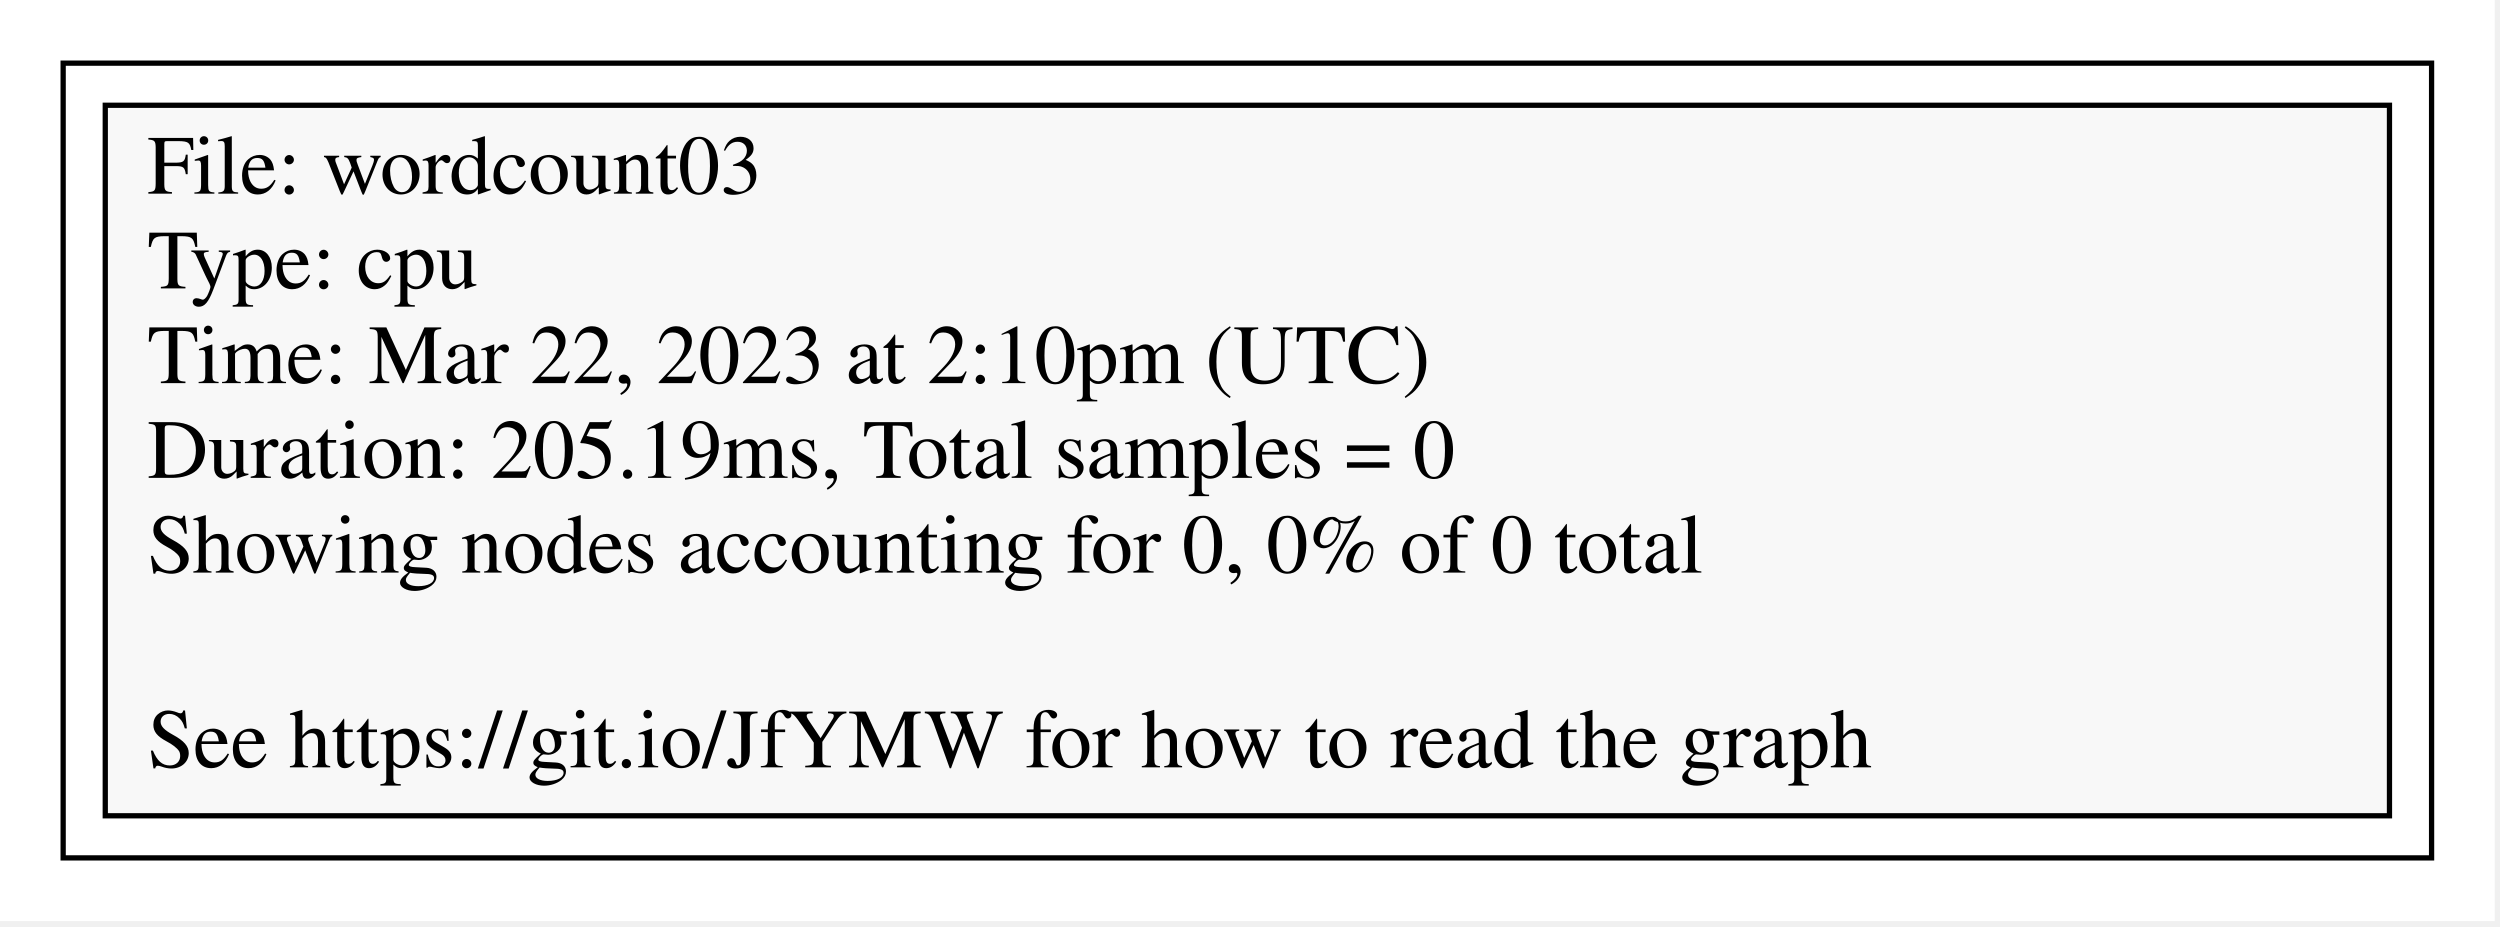
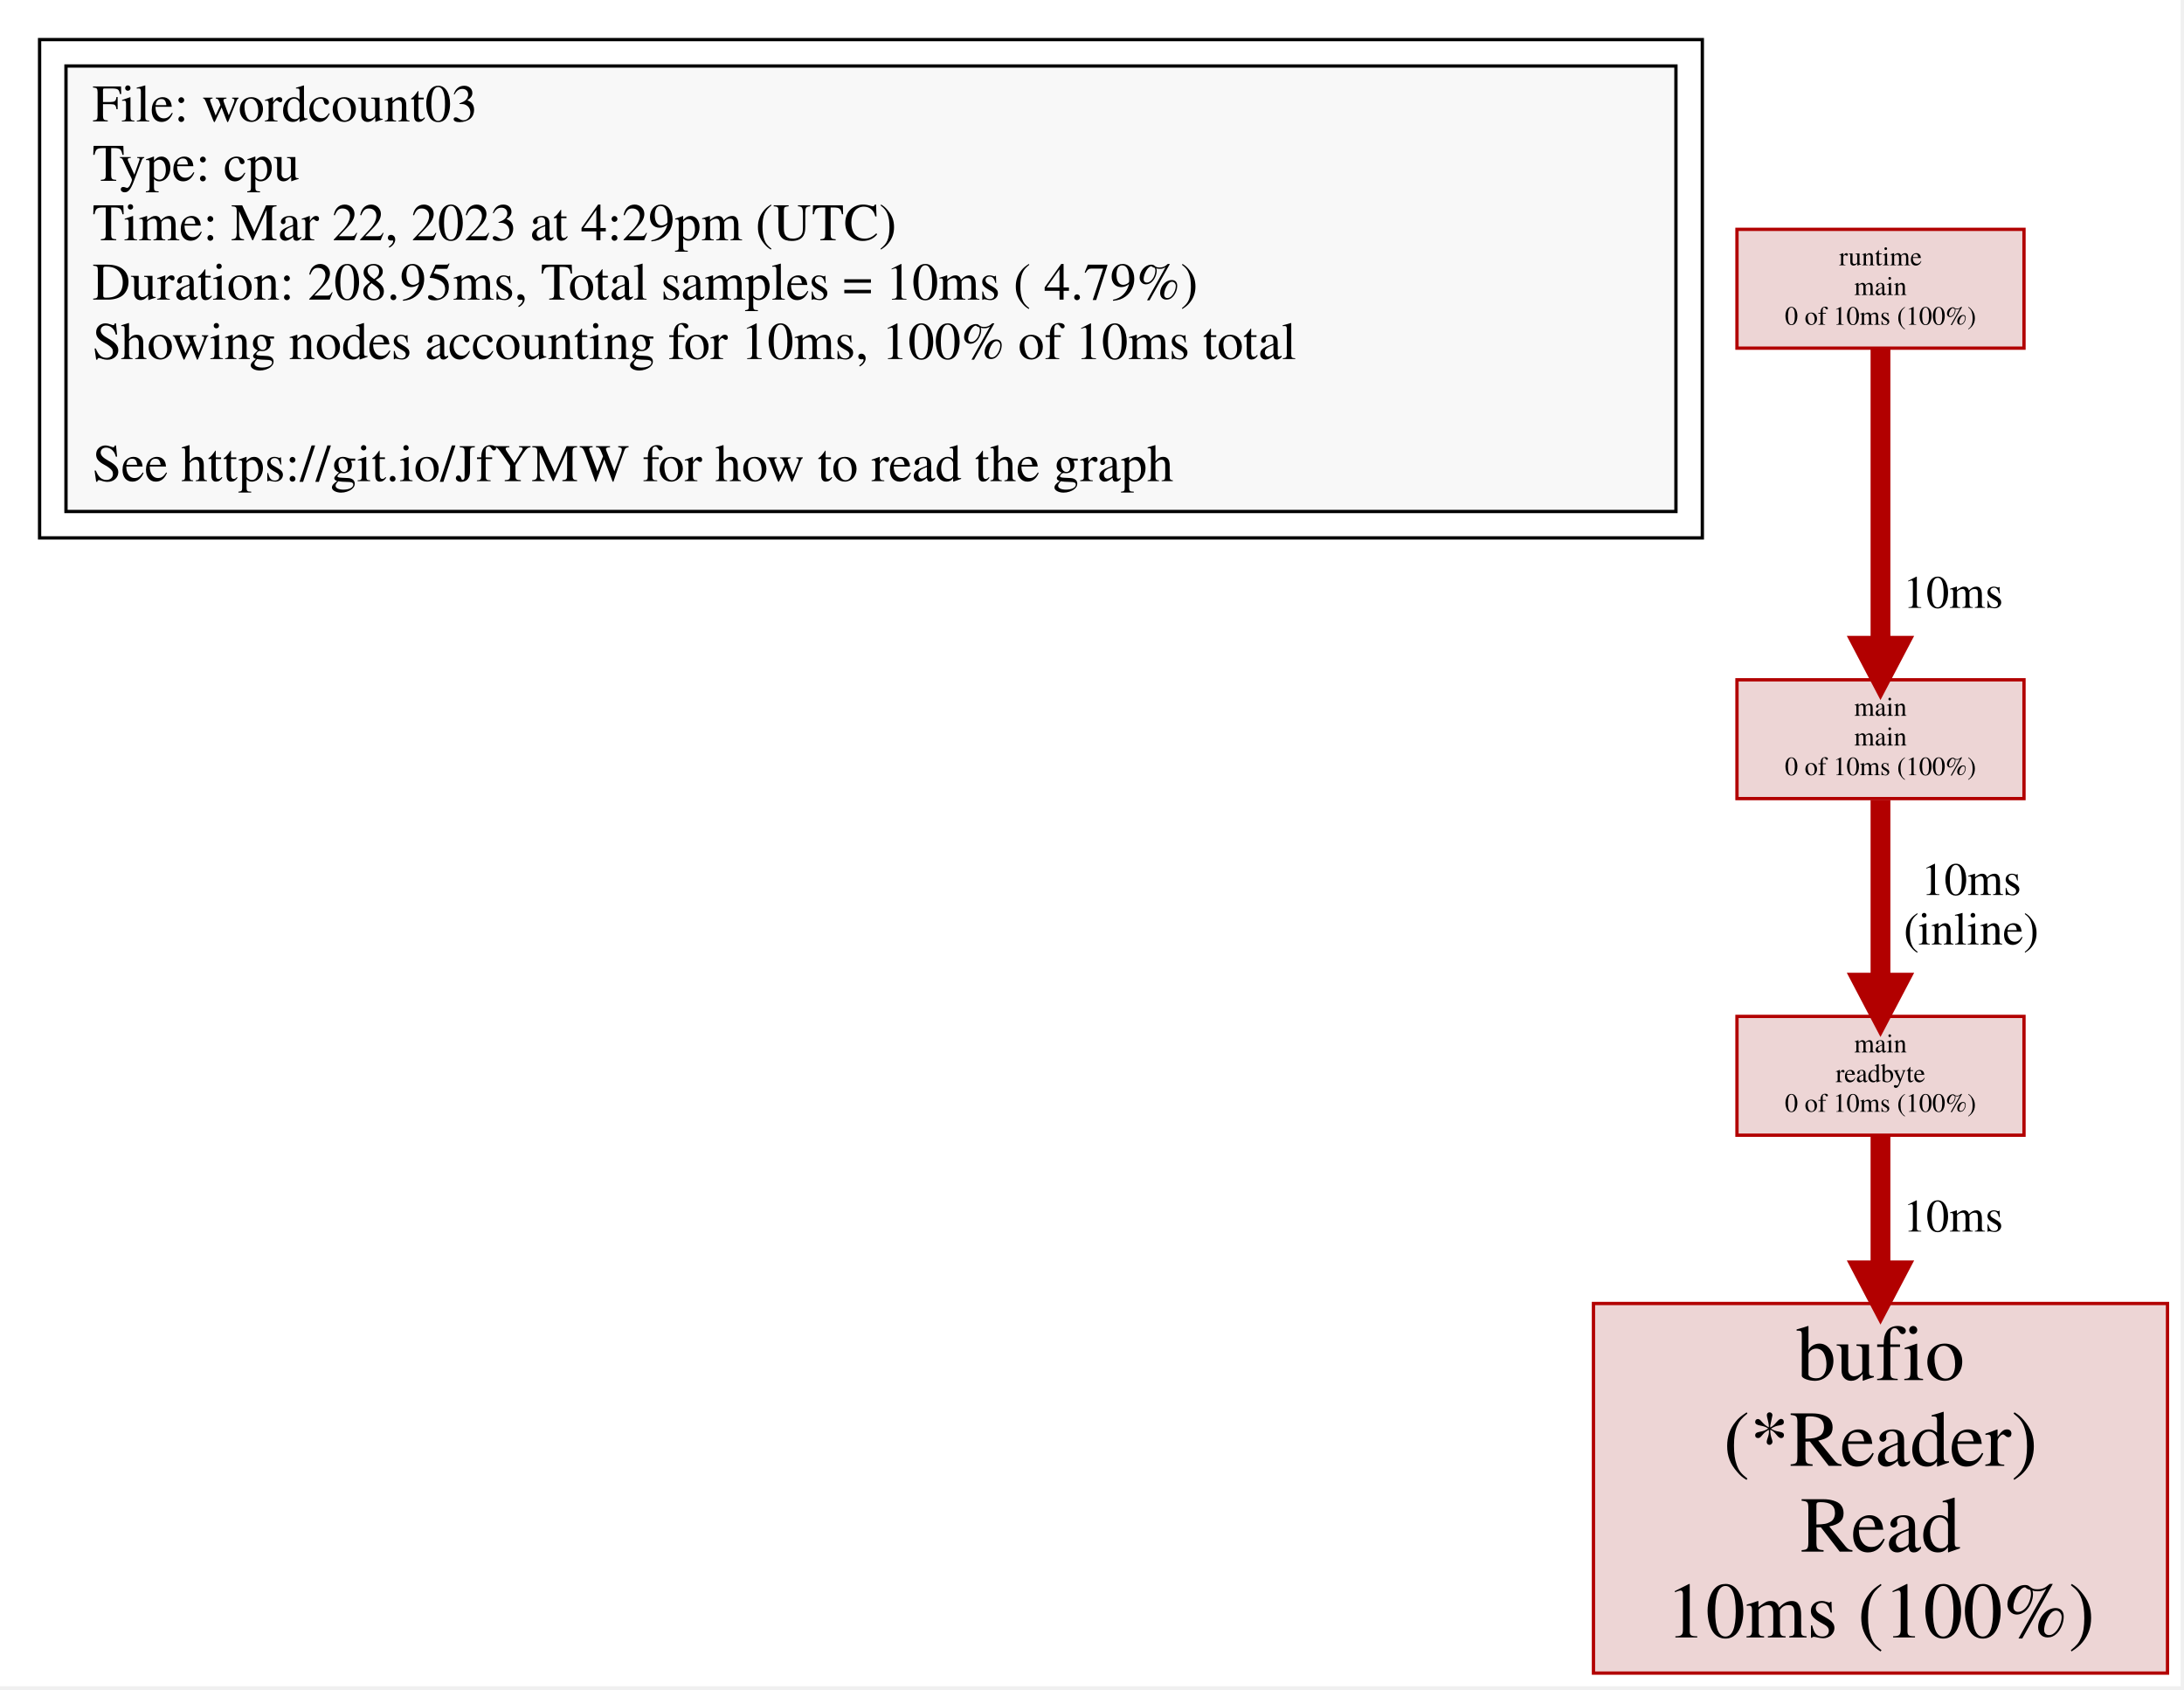
<svg xmlns="http://www.w3.org/2000/svg" xmlns:xlink="http://www.w3.org/1999/xlink" width="100%" height="100%">
  <g id="viewport" transform="scale(0.5,0.5) translate(0,0)">
-     <g id="graph0" class="graph" transform="scale(1 1) rotate(0) translate(4 171)">
-       <polygon fill="white" stroke="transparent" points="-4,4 -4,-171 470,-171 470,4 -4,4" />
+     <g id="graph0" class="graph" transform="scale(1 1) rotate(0) translate(4 507)">
+       <polygon fill="white" stroke="transparent" points="-4,4 -4,-507 657,-507 657,4 -4,4" />
      <g id="clust1" class="cluster">
-         <polygon fill="none" stroke="black" points="8,-8 8,-159 458,-159 458,-8 8,-8" />
+         <polygon fill="none" stroke="black" points="8,-344 8,-495 512,-495 512,-344 8,-344" />
      </g>
      <g id="node1" class="node">
        <g id="a_node1">
          <a xlink:title="wordcount03">
-             <polygon fill="#f8f8f8" stroke="black" points="450,-151 16,-151 16,-16 450,-16 450,-151" />
-             <text text-anchor="start" x="24" y="-134.2" font-family="Times,serif" font-size="16.00">File: wordcount03</text>
-             <text text-anchor="start" x="24" y="-116.2" font-family="Times,serif" font-size="16.00">Type: cpu</text>
-             <text text-anchor="start" x="24" y="-98.2" font-family="Times,serif" font-size="16.00">Time: Mar 22, 2023 at 2:10pm (UTC)</text>
-             <text text-anchor="start" x="24" y="-80.2" font-family="Times,serif" font-size="16.00">Duration: 205.19ms, Total samples = 0 </text>
-             <text text-anchor="start" x="24" y="-62.2" font-family="Times,serif" font-size="16.00">Showing nodes accounting for 0, 0% of 0 total</text>
-             <text text-anchor="start" x="24" y="-25.2" font-family="Times,serif" font-size="16.00">See https://git.io/JfYMW for how to read the graph</text>
+             <polygon fill="#f8f8f8" stroke="black" points="504,-487 16,-487 16,-352 504,-352 504,-487" />
+             <text text-anchor="start" x="24" y="-470.2" font-family="Times,serif" font-size="16.00">File: wordcount03</text>
+             <text text-anchor="start" x="24" y="-452.2" font-family="Times,serif" font-size="16.00">Type: cpu</text>
+             <text text-anchor="start" x="24" y="-434.2" font-family="Times,serif" font-size="16.00">Time: Mar 22, 2023 at 4:29pm (UTC)</text>
+             <text text-anchor="start" x="24" y="-416.2" font-family="Times,serif" font-size="16.00">Duration: 208.95ms, Total samples = 10ms ( 4.79%)</text>
+             <text text-anchor="start" x="24" y="-398.2" font-family="Times,serif" font-size="16.00">Showing nodes accounting for 10ms, 100% of 10ms total</text>
+             <text text-anchor="start" x="24" y="-361.2" font-family="Times,serif" font-size="16.00">See https://git.io/JfYMW for how to read the graph</text>
+           </a>
+         </g>
+       </g>
+       <g id="node1" class="node">
+         <g id="a_node1">
+           <a xlink:title="bufio.(*Reader).Read (10ms)">
+             <polygon fill="#edd5d5" stroke="#b20000" points="653,-112 479,-112 479,0 653,0 653,-112" />
+             <text text-anchor="middle" x="566" y="-88.8" font-family="Times,serif" font-size="24.00">bufio</text>
+             <text text-anchor="middle" x="566" y="-62.8" font-family="Times,serif" font-size="24.00">(*Reader)</text>
+             <text text-anchor="middle" x="566" y="-36.8" font-family="Times,serif" font-size="24.00">Read</text>
+             <text text-anchor="middle" x="566" y="-10.8" font-family="Times,serif" font-size="24.00">10ms (100%)</text>
+           </a>
+         </g>
+       </g>
+       <g id="node2" class="node">
+         <g id="a_node2">
+           <a xlink:title="runtime.main (10ms)">
+             <polygon fill="#edd5d5" stroke="#b20000" points="609.5,-437.5 522.5,-437.5 522.5,-401.5 609.5,-401.5 609.5,-437.5" />
+             <text text-anchor="middle" x="566" y="-426.6" font-family="Times,serif" font-size="8.00">runtime</text>
+             <text text-anchor="middle" x="566" y="-417.6" font-family="Times,serif" font-size="8.00">main</text>
+             <text text-anchor="middle" x="566" y="-408.6" font-family="Times,serif" font-size="8.00">0 of 10ms (100%)</text>
+           </a>
+         </g>
+       </g>
+       <g id="node3" class="node">
+         <g id="a_node3">
+           <a xlink:title="main.main (10ms)">
+             <polygon fill="#edd5d5" stroke="#b20000" points="609.5,-301 522.5,-301 522.5,-265 609.5,-265 609.5,-301" />
+             <text text-anchor="middle" x="566" y="-290.1" font-family="Times,serif" font-size="8.00">main</text>
+             <text text-anchor="middle" x="566" y="-281.1" font-family="Times,serif" font-size="8.00">main</text>
+             <text text-anchor="middle" x="566" y="-272.1" font-family="Times,serif" font-size="8.00">0 of 10ms (100%)</text>
+           </a>
+         </g>
+       </g>
+       <g id="edge3" class="edge">
+         <g id="a_edge3">
+           <a xlink:title="runtime.main -&gt; main.main (10ms)">
+             <path fill="none" stroke="#b20000" stroke-width="6" d="M566,-401.47C566,-378.85 566,-338.64 566,-311.64" />
+             <polygon fill="#b20000" stroke="#b20000" stroke-width="6" points="571.25,-311.32 566,-301.32 560.75,-311.32 571.25,-311.32" />
+           </a>
+         </g>
+         <g id="a_edge3-label">
+           <a xlink:title="runtime.main -&gt; main.main (10ms)">
+             <text text-anchor="middle" x="588" y="-322.8" font-family="Times,serif" font-size="14.00"> 10ms</text>
+           </a>
+         </g>
+       </g>
+       <g id="node4" class="node">
+         <g id="a_node4">
+           <a xlink:title="main.readbyte (10ms)">
+             <polygon fill="#edd5d5" stroke="#b20000" points="609.5,-199 522.5,-199 522.5,-163 609.5,-163 609.5,-199" />
+             <text text-anchor="middle" x="566" y="-188.1" font-family="Times,serif" font-size="8.00">main</text>
+             <text text-anchor="middle" x="566" y="-179.1" font-family="Times,serif" font-size="8.00">readbyte</text>
+             <text text-anchor="middle" x="566" y="-170.1" font-family="Times,serif" font-size="8.00">0 of 10ms (100%)</text>
+           </a>
+         </g>
+       </g>
+       <g id="edge1" class="edge">
+         <g id="a_edge1">
+           <a xlink:title="main.main -&gt; main.readbyte (10ms)">
+             <path fill="none" stroke="#b20000" stroke-width="6" d="M566,-264.58C566,-249.38 566,-227.07 566,-209.46" />
+             <polygon fill="#b20000" stroke="#b20000" stroke-width="6" points="571.25,-209.22 566,-199.22 560.75,-209.22 571.25,-209.22" />
+           </a>
+         </g>
+         <g id="a_edge1-label">
+           <a xlink:title="main.main -&gt; main.readbyte (10ms)">
+             <text text-anchor="middle" x="593.5" y="-235.8" font-family="Times,serif" font-size="14.00"> 10ms</text>
+             <text text-anchor="middle" x="593.5" y="-220.8" font-family="Times,serif" font-size="14.00"> (inline)</text>
+           </a>
+         </g>
+       </g>
+       <g id="edge2" class="edge">
+         <g id="a_edge2">
+           <a xlink:title="main.readbyte -&gt; bufio.(*Reader).Read (10ms)">
+             <path fill="none" stroke="#b20000" stroke-width="6" d="M566,-162.9C566,-152.12 566,-137.44 566,-122.45" />
+             <polygon fill="#b20000" stroke="#b20000" stroke-width="6" points="571.25,-122.06 566,-112.06 560.75,-122.06 571.25,-122.06" />
+           </a>
+         </g>
+         <g id="a_edge2-label">
+           <a xlink:title="main.readbyte -&gt; bufio.(*Reader).Read (10ms)">
+             <text text-anchor="middle" x="588" y="-133.8" font-family="Times,serif" font-size="14.00"> 10ms</text>
          </a>
        </g>
      </g>
    </g>
  </g>
</svg>
